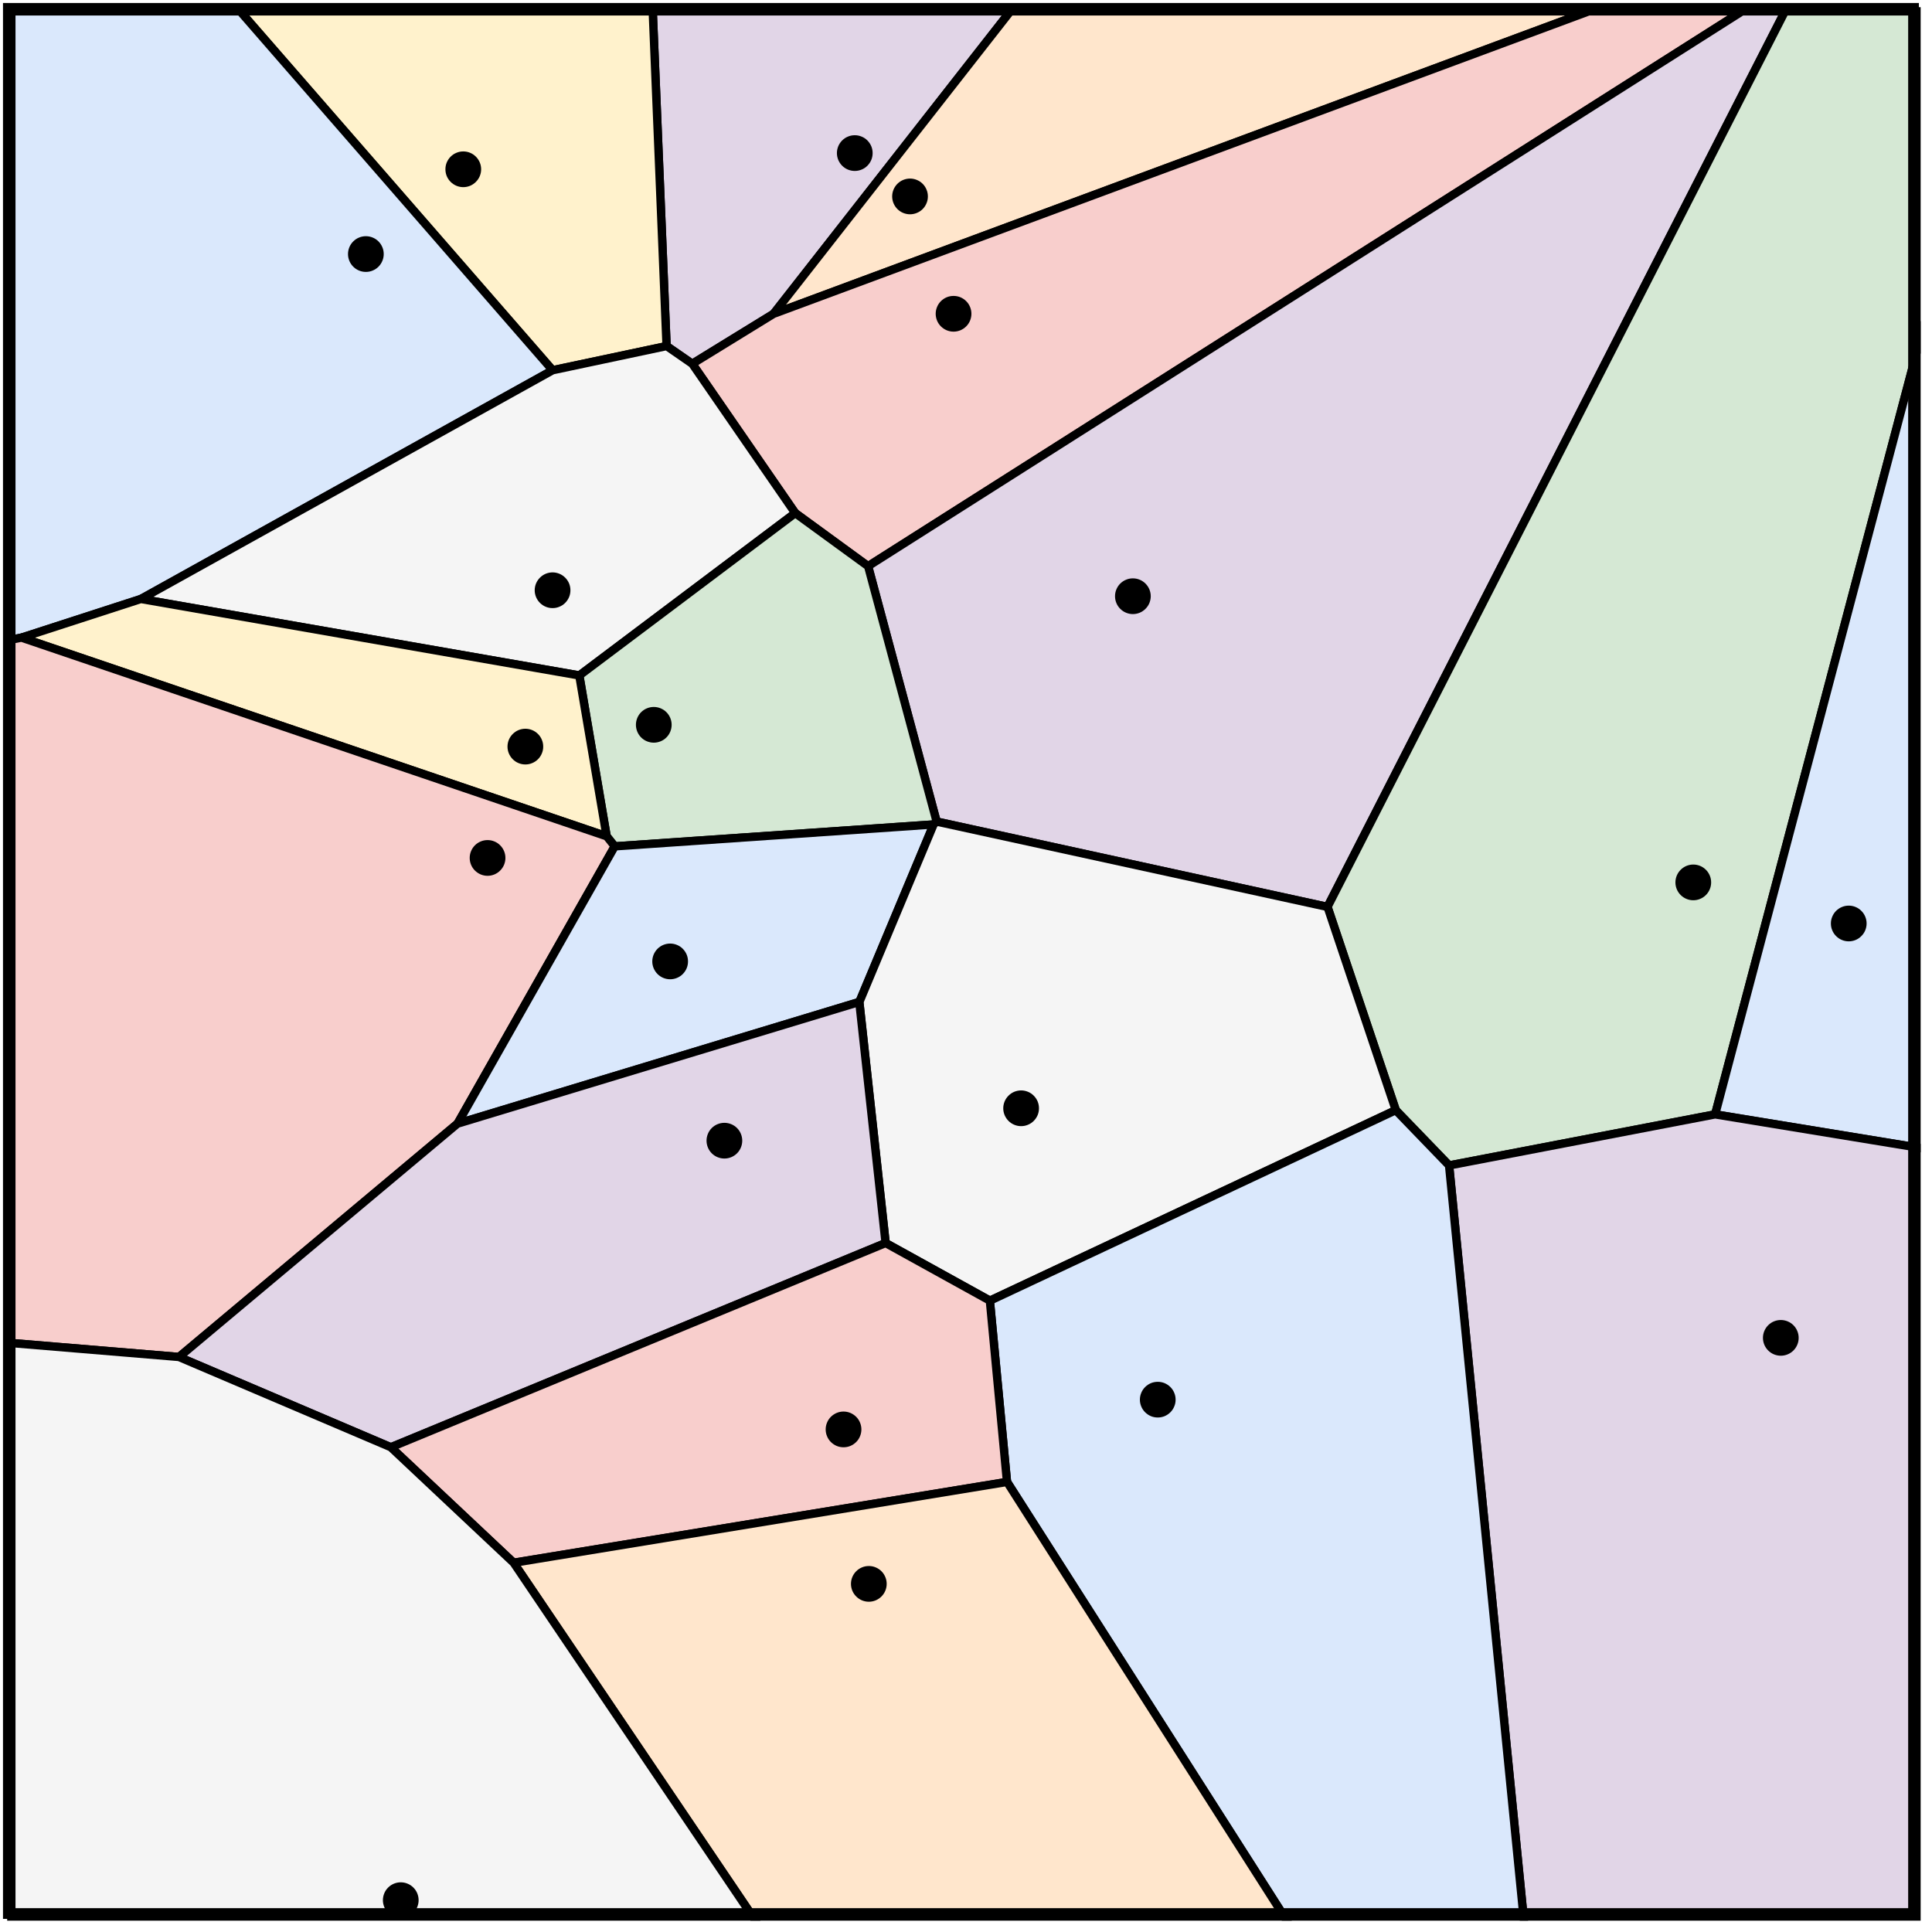
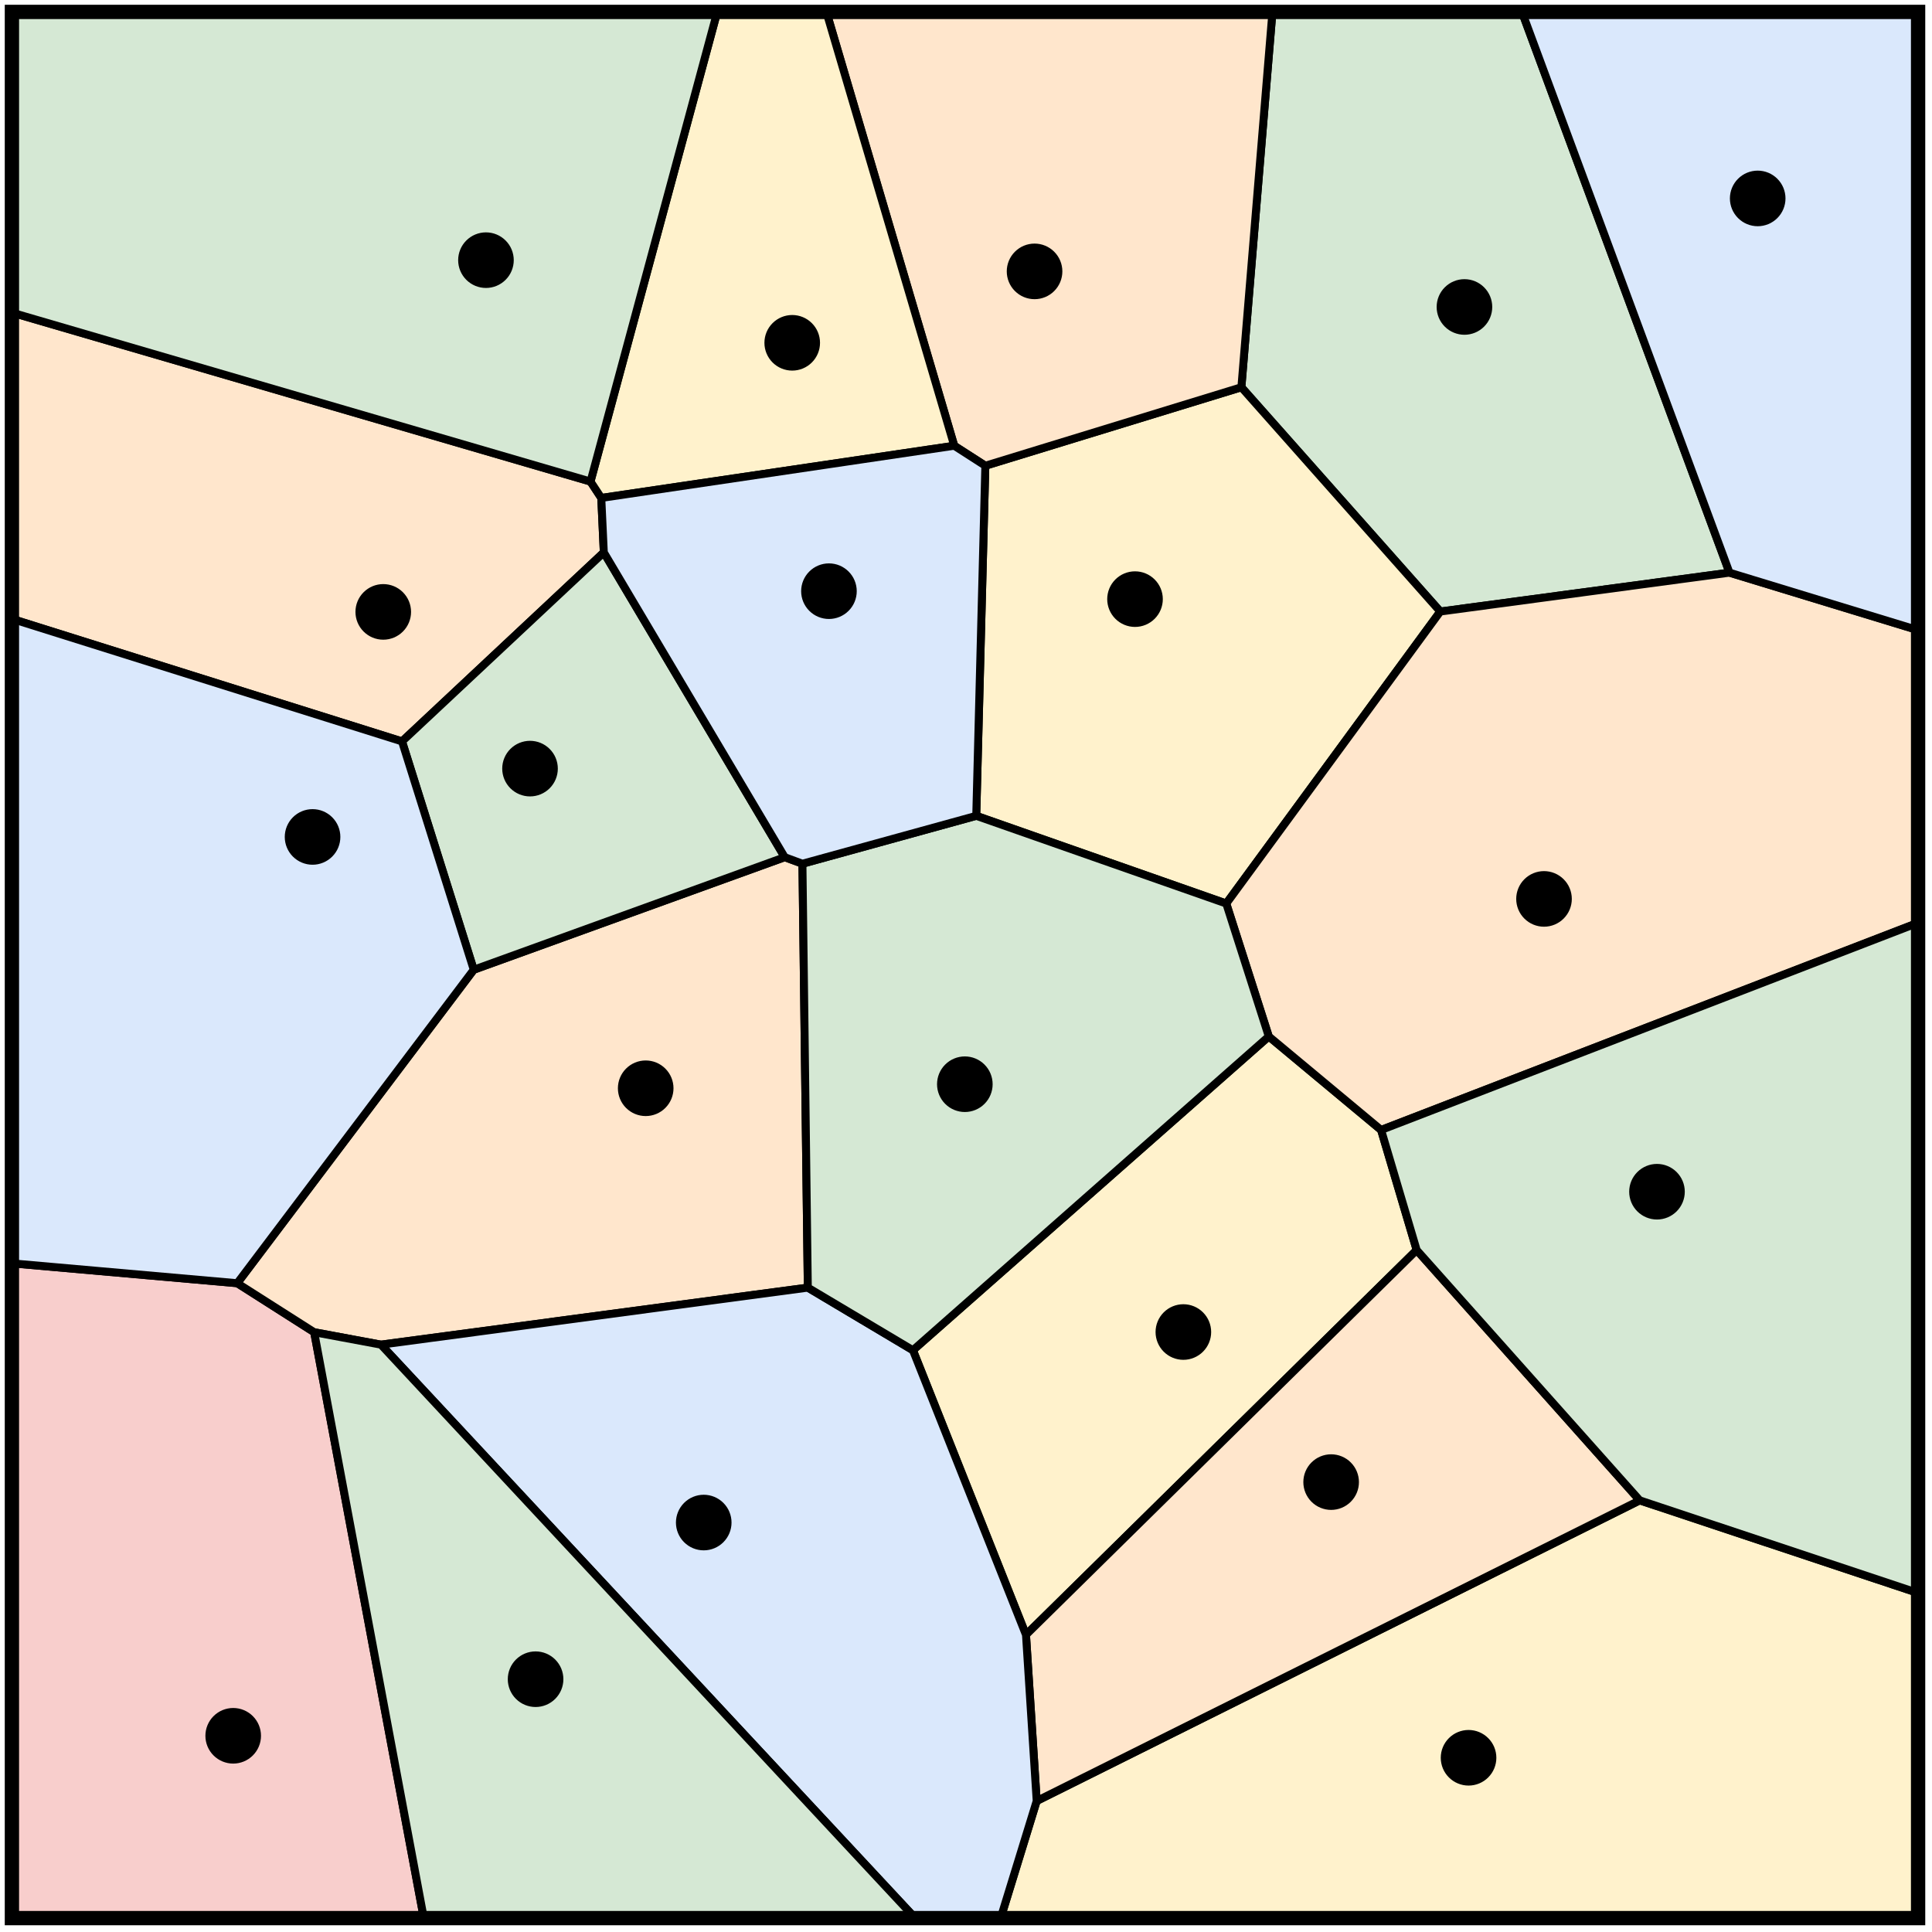
- <svg xmlns="http://www.w3.org/2000/svg" width="323.2" height="323.2" viewBox="-0.360 -0.360 232.469 232.469">
+ <svg xmlns="http://www.w3.org/2000/svg" xmlns:xlink="http://www.w3.org/1999/xlink" width="243.25" height="243.25" viewBox="8.50 8.50 243.25 243.25" version="1.1">
  <defs>
-     <clipPath id="clip-0">
-       <path clip-rule="nonzero" d="M 0 0 L 231.605 0 L 231.605 231.605 L 0 231.605 Z M 0 0 " />
-     </clipPath>
-     <clipPath id="clip-1">
-       <path clip-rule="nonzero" d="M 145 0 L 231.605 0 L 231.605 155 L 145 155 Z M 145 0 " />
-     </clipPath>
-     <clipPath id="clip-2">
-       <path clip-rule="nonzero" d="M 191 27 L 231.605 27 L 231.605 152 L 191 152 Z M 191 27 " />
-     </clipPath>
-     <clipPath id="clip-3">
-       <path clip-rule="nonzero" d="M 159 119 L 231.605 119 L 231.605 231.605 L 159 231.605 Z M 159 119 " />
-     </clipPath>
-     <clipPath id="clip-4">
-       <path clip-rule="nonzero" d="M 104 119 L 198 119 L 198 231.605 L 104 231.605 Z M 104 119 " />
-     </clipPath>
-     <clipPath id="clip-5">
-       <path clip-rule="nonzero" d="M 47 163 L 169 163 L 169 231.605 L 47 231.605 Z M 47 163 " />
-     </clipPath>
-     <clipPath id="clip-6">
-       <path clip-rule="nonzero" d="M 0 147 L 105 147 L 105 231.605 L 0 231.605 Z M 0 147 " />
-     </clipPath>
-     <clipPath id="clip-7">
-       <path clip-rule="nonzero" d="M 42 222 L 54 222 L 54 231.605 L 42 231.605 Z M 42 222 " />
+     <style type="text/css">*{stroke-linejoin: round; stroke-linecap: butt}</style>
+   </defs>
+   <g id="figure_1">
+     <g id="patch_1">
+       <path d="M 0 260  L 260 260  L 260 0  L 0 0  L 0 260  z " style="fill: none" />
+     </g>
+     <g id="axes_1">
+       <g id="patch_2">
+         <path d="M 123.444 178.502  L 137.677 214.331  L 186.868 165.891  L 182.388 150.769  L 168.248 138.995  z " clip-path="url(#p480a57740f)" style="fill: #fff2cc; stroke: #000000; stroke-linejoin: miter" />
+       </g>
+       <g id="patch_3">
+         <path d="M 10 250  L 61.859 250  L 48.055 176.234  L 38.37 170.064  L 10 167.56  z " clip-path="url(#p480a57740f)" style="fill: #f8cecc; stroke: #000000; stroke-linejoin: miter" />
+       </g>
+       <g id="patch_4">
+         <path d="M 200.122 10  L 168.708 10  L 164.797 57.258  L 189.84 85.495  L 226.253 80.601  z " clip-path="url(#p480a57740f)" style="fill: #d5e8d4; stroke: #000000; stroke-linejoin: miter" />
+       </g>
+       <g id="patch_5">
+         <path d="M 162.893 122.26  L 189.84 85.495  L 164.797 57.258  L 132.56 67.139  L 131.415 111.217  z " clip-path="url(#p480a57740f)" style="fill: #fff2cc; stroke: #000000; stroke-linejoin: miter" />
+       </g>
+       <g id="patch_6">
+         <path d="M 168.708 10  L 112.548 10  L 128.646 64.622  L 132.56 67.139  L 164.797 57.258  z " clip-path="url(#p480a57740f)" style="fill: #ffe6cc; stroke: #000000; stroke-linejoin: miter" />
+       </g>
+       <g id="patch_7">
+         <path d="M 134.49 250  L 250 250  L 250 209.071  L 214.951 197.404  L 139.026 235.252  z " clip-path="url(#p480a57740f)" style="fill: #fff2cc; stroke: #000000; stroke-linejoin: miter" />
+       </g>
+       <g id="patch_8">
+         <path d="M 186.868 165.891  L 137.677 214.331  L 139.026 235.252  L 214.951 197.404  z " clip-path="url(#p480a57740f)" style="fill: #ffe6cc; stroke: #000000; stroke-linejoin: miter" />
+       </g>
+       <g id="patch_9">
+         <path d="M 250 124.682  L 250 87.845  L 226.253 80.601  L 189.84 85.495  L 162.893 122.26  L 168.248 138.995  L 182.388 150.769  z " clip-path="url(#p480a57740f)" style="fill: #ffe6cc; stroke: #000000; stroke-linejoin: miter" />
+       </g>
+       <g id="patch_10">
+         <path d="M 107.302 116.426  L 68.147 130.595  L 38.37 170.064  L 48.055 176.234  L 56.467 177.801  L 110.21 170.619  L 109.532 117.248  z " clip-path="url(#p480a57740f)" style="fill: #ffe6cc; stroke: #000000; stroke-linejoin: miter" />
+       </g>
+       <g id="patch_11">
+         <path d="M 250 87.845  L 250 10  L 200.122 10  L 226.253 80.601  z " clip-path="url(#p480a57740f)" style="fill: #dae8fc; stroke: #000000; stroke-linejoin: miter" />
+       </g>
+       <g id="patch_12">
+         <path d="M 10 47.859  L 10 86.419  L 59.116 101.848  L 84.524 78.053  L 84.205 71.194  L 82.847 69.13  z " clip-path="url(#p480a57740f)" style="fill: #ffe6cc; stroke: #000000; stroke-linejoin: miter" />
+       </g>
+       <g id="patch_13">
+         <path d="M 250 209.071  L 250 124.682  L 182.388 150.769  L 186.868 165.891  L 214.951 197.404  z " clip-path="url(#p480a57740f)" style="fill: #d5e8d4; stroke: #000000; stroke-linejoin: miter" />
+       </g>
+       <g id="patch_14">
+         <path d="M 112.548 10  L 98.803 10  L 82.847 69.13  L 84.205 71.194  L 128.646 64.622  z " clip-path="url(#p480a57740f)" style="fill: #fff2cc; stroke: #000000; stroke-linejoin: miter" />
+       </g>
+       <g id="patch_15">
+         <path d="M 84.524 78.053  L 59.116 101.848  L 68.147 130.595  L 107.302 116.426  z " clip-path="url(#p480a57740f)" style="fill: #d5e8d4; stroke: #000000; stroke-linejoin: miter" />
+       </g>
+       <g id="patch_16">
+         <path d="M 123.726 250  L 134.49 250  L 139.026 235.252  L 137.677 214.331  L 123.444 178.502  L 110.21 170.619  L 56.467 177.801  z " clip-path="url(#p480a57740f)" style="fill: #dae8fc; stroke: #000000; stroke-linejoin: miter" />
+       </g>
+       <g id="patch_17">
+         <path d="M 61.859 250  L 123.726 250  L 56.467 177.801  L 48.055 176.234  z " clip-path="url(#p480a57740f)" style="fill: #d5e8d4; stroke: #000000; stroke-linejoin: miter" />
+       </g>
+       <g id="patch_18">
+         <path d="M 10 86.419  L 10 167.56  L 38.37 170.064  L 68.147 130.595  L 59.116 101.848  z " clip-path="url(#p480a57740f)" style="fill: #dae8fc; stroke: #000000; stroke-linejoin: miter" />
+       </g>
+       <g id="patch_19">
+         <path d="M 98.803 10  L 10 10  L 10 47.859  L 82.847 69.13  z " clip-path="url(#p480a57740f)" style="fill: #d5e8d4; stroke: #000000; stroke-linejoin: miter" />
+       </g>
+       <g id="patch_20">
+         <path d="M 123.444 178.502  L 168.248 138.995  L 162.893 122.26  L 131.415 111.217  L 109.532 117.248  L 110.21 170.619  z " clip-path="url(#p480a57740f)" style="fill: #d5e8d4; stroke: #000000; stroke-linejoin: miter" />
+       </g>
+       <g id="patch_21">
+         <path d="M 107.302 116.426  L 109.532 117.248  L 131.415 111.217  L 132.56 67.139  L 128.646 64.622  L 84.205 71.194  L 84.524 78.053  z " clip-path="url(#p480a57740f)" style="fill: #dae8fc; stroke: #000000; stroke-linejoin: miter" />
+       </g>
+       <g id="line2d_1">
+         <defs>
+           <path id="ma49ad222c5" d="M 0 3  C 0.796 3 1.559 2.684 2.121 2.121  C 2.684 1.559 3 0.796 3 0  C 3 -0.796 2.684 -1.559 2.121 -2.121  C 1.559 -2.684 0.796 -3 0 -3  C -0.796 -3 -1.559 -2.684 -2.121 -2.121  C -2.684 -1.559 -3 -0.796 -3 0  C -3 0.796 -2.684 1.559 -2.121 2.121  C -1.559 2.684 -0.796 3 0 3  z " style="stroke: #000000" />
+         </defs>
+         <g clip-path="url(#p480a57740f)">
+           <use xlink:href="#ma49ad222c5" x="157.492" y="176.21" style="stroke: #000000" />
+           <use xlink:href="#ma49ad222c5" x="37.861" y="227.046" style="stroke: #000000" />
+           <use xlink:href="#ma49ad222c5" x="192.882" y="47.149" style="stroke: #000000" />
+           <use xlink:href="#ma49ad222c5" x="151.405" y="83.934" style="stroke: #000000" />
+           <use xlink:href="#ma49ad222c5" x="138.757" y="42.669" style="stroke: #000000" />
+           <use xlink:href="#ma49ad222c5" x="193.4" y="229.814" style="stroke: #000000" />
+           <use xlink:href="#ma49ad222c5" x="176.098" y="195.105" style="stroke: #000000" />
+           <use xlink:href="#ma49ad222c5" x="202.9" y="121.678" style="stroke: #000000" />
+           <use xlink:href="#ma49ad222c5" x="89.797" y="145.519" style="stroke: #000000" />
+           <use xlink:href="#ma49ad222c5" x="229.804" y="33.483" style="stroke: #000000" />
+           <use xlink:href="#ma49ad222c5" x="56.754" y="85.541" style="stroke: #000000" />
+           <use xlink:href="#ma49ad222c5" x="217.124" y="158.544" style="stroke: #000000" />
+           <use xlink:href="#ma49ad222c5" x="108.245" y="51.661" style="stroke: #000000" />
+           <use xlink:href="#ma49ad222c5" x="75.233" y="105.273" style="stroke: #000000" />
+           <use xlink:href="#ma49ad222c5" x="97.104" y="200.198" style="stroke: #000000" />
+           <use xlink:href="#ma49ad222c5" x="75.933" y="219.922" style="stroke: #000000" />
+           <use xlink:href="#ma49ad222c5" x="47.853" y="113.875" style="stroke: #000000" />
+           <use xlink:href="#ma49ad222c5" x="69.685" y="41.256" style="stroke: #000000" />
+           <use xlink:href="#ma49ad222c5" x="129.979" y="145.009" style="stroke: #000000" />
+           <use xlink:href="#ma49ad222c5" x="112.869" y="82.933" style="stroke: #000000" />
+         </g>
+       </g>
+       <g id="patch_22">
+         <path d="M 10 250  L 250 250  L 250 10  L 10 10  L 10 250  z " style="fill: none; stroke: #000000; stroke-width: 1.8; stroke-linejoin: miter" />
+       </g>
+     </g>
+     <g id="axes_2" />
+   </g>
+   <defs>
+     <clipPath id="p480a57740f">
+       <rect x="10" y="10" width="240" height="240" />
    </clipPath>
  </defs>
-   <g clip-path="url(#clip-0)">
- 
- </g>
-   <path fill-rule="nonzero" fill="rgb(88.239%, 83.53%, 90.59%)" fill-opacity="1" stroke-width="1.4" stroke-linecap="butt" stroke-linejoin="miter" stroke="rgb(0%, 0%, 0%)" stroke-opacity="1" stroke-miterlimit="10" d="M 107.738 0.001 L 167.789 0.001 L 128.022 50.81 L 114.368 59.202 L 110.06 56.22 Z M 107.738 0.001 " transform="matrix(0.716376, 0, 0, 0.716376, 1.002927, 1.002927)" />
-   <path fill-rule="nonzero" fill="rgb(100%, 94.899%, 79.999%)" fill-opacity="1" stroke-width="1.4" stroke-linecap="butt" stroke-linejoin="miter" stroke="rgb(0%, 0%, 0%)" stroke-opacity="1" stroke-miterlimit="10" d="M 38.433 0.001 L 107.738 0.001 L 110.06 56.231 L 90.91 60.287 Z M 38.433 0.001 " transform="matrix(0.716376, 0, 0, 0.716376, 1.002927, 1.002927)" />
-   <path fill-rule="nonzero" fill="rgb(100%, 90.199%, 79.999%)" fill-opacity="1" stroke-width="1.4" stroke-linecap="butt" stroke-linejoin="miter" stroke="rgb(0%, 0%, 0%)" stroke-opacity="1" stroke-miterlimit="10" d="M 167.8 0.001 L 264.942 0.001 L 128.027 50.81 Z M 167.8 0.001 " transform="matrix(0.716376, 0, 0, 0.716376, 1.002927, 1.002927)" />
-   <path fill-rule="nonzero" fill="rgb(85.489%, 90.979%, 98.819%)" fill-opacity="1" stroke-width="1.4" stroke-linecap="butt" stroke-linejoin="miter" stroke="rgb(0%, 0%, 0%)" stroke-opacity="1" stroke-miterlimit="10" d="M 0.001 0.001 L 38.438 0.001 L 90.921 60.287 L 21.769 98.708 L 1.708 105.202 L 0.001 105.54 Z M 0.001 0.001 " transform="matrix(0.716376, 0, 0, 0.716376, 1.002927, 1.002927)" />
-   <path fill-rule="nonzero" fill="rgb(97.249%, 80.779%, 79.999%)" fill-opacity="1" stroke-width="1.4" stroke-linecap="butt" stroke-linejoin="miter" stroke="rgb(0%, 0%, 0%)" stroke-opacity="1" stroke-miterlimit="10" d="M 264.942 0.001 L 290.69 0.001 L 143.9 93.2 L 131.67 84.269 L 114.379 59.202 L 128.027 50.81 Z M 264.942 0.001 " transform="matrix(0.716376, 0, 0, 0.716376, 1.002927, 1.002927)" />
-   <path fill-rule="nonzero" fill="rgb(96.078%, 96.078%, 96.078%)" fill-opacity="1" stroke-width="1.4" stroke-linecap="butt" stroke-linejoin="miter" stroke="rgb(0%, 0%, 0%)" stroke-opacity="1" stroke-miterlimit="10" d="M 110.071 56.22 L 114.379 59.202 L 131.67 84.28 L 95.409 111.549 L 21.769 98.702 L 90.921 60.282 Z M 110.071 56.22 " transform="matrix(0.716376, 0, 0, 0.716376, 1.002927, 1.002927)" />
-   <path fill-rule="nonzero" fill="rgb(88.239%, 83.53%, 90.59%)" fill-opacity="1" stroke-width="1.4" stroke-linecap="butt" stroke-linejoin="miter" stroke="rgb(0%, 0%, 0%)" stroke-opacity="1" stroke-miterlimit="10" d="M 290.69 0.001 L 297.909 0.001 L 221.068 150.427 L 155.411 136.092 L 143.9 93.2 Z M 290.69 0.001 " transform="matrix(0.716376, 0, 0, 0.716376, 1.002927, 1.002927)" />
-   <path fill-rule="nonzero" fill="rgb(83.53%, 90.979%, 83.139%)" fill-opacity="1" stroke-width="1.4" stroke-linecap="butt" stroke-linejoin="miter" stroke="rgb(0%, 0%, 0%)" stroke-opacity="1" stroke-miterlimit="10" d="M 100 138.568 L 95.409 111.549 L 131.67 84.28 L 143.911 93.2 L 155.422 136.098 L 154.921 136.577 L 101.352 140.258 Z M 100 138.568 " transform="matrix(0.716376, 0, 0, 0.716376, 1.002927, 1.002927)" />
-   <path fill-rule="nonzero" fill="rgb(100%, 94.899%, 79.999%)" fill-opacity="1" stroke-width="1.4" stroke-linecap="butt" stroke-linejoin="miter" stroke="rgb(0%, 0%, 0%)" stroke-opacity="1" stroke-miterlimit="10" d="M 1.708 105.202 L 21.758 98.702 L 95.398 111.549 L 99.989 138.568 Z M 1.708 105.202 " transform="matrix(0.716376, 0, 0, 0.716376, 1.002927, 1.002927)" />
-   <path fill-rule="nonzero" fill="rgb(97.249%, 80.779%, 79.999%)" fill-opacity="1" stroke-width="1.4" stroke-linecap="butt" stroke-linejoin="miter" stroke="rgb(0%, 0%, 0%)" stroke-opacity="1" stroke-miterlimit="10" d="M 0.001 223.68 L 0.001 105.529 L 1.708 105.191 L 100.011 138.568 L 101.352 140.253 L 74.95 186.819 L 28.16 226.02 Z M 0.001 223.68 " transform="matrix(0.716376, 0, 0, 0.716376, 1.002927, 1.002927)" />
-   <path fill-rule="nonzero" fill="rgb(83.53%, 90.979%, 83.139%)" fill-opacity="1" d="M 214.418 1.004 L 230.242 1.004 L 230.242 42.078 L 206.016 133.727 L 174.008 139.871 L 167.59 133.223 L 159.371 108.766 Z M 214.418 1.004 " />
-   <g clip-path="url(#clip-1)">
-     <path fill="none" stroke-width="1.4" stroke-linecap="butt" stroke-linejoin="miter" stroke="rgb(0%, 0%, 0%)" stroke-opacity="1" stroke-miterlimit="10" d="M 297.909 0.001 L 319.998 0.001 L 319.998 57.337 L 286.18 185.271 L 241.5 193.848 L 232.541 184.567 L 221.068 150.427 Z M 297.909 0.001 " transform="matrix(0.716376, 0, 0, 0.716376, 1.002927, 1.002927)" />
-   </g>
-   <path fill-rule="nonzero" fill="rgb(85.489%, 90.979%, 98.819%)" fill-opacity="1" d="M 230.242 42.078 L 230.242 137.703 L 206.016 133.734 Z M 230.242 42.078 " />
-   <g clip-path="url(#clip-2)">
-     <path fill="none" stroke-width="1.4" stroke-linecap="butt" stroke-linejoin="miter" stroke="rgb(0%, 0%, 0%)" stroke-opacity="1" stroke-miterlimit="10" d="M 319.998 57.337 L 319.998 190.822 L 286.18 185.282 Z M 319.998 57.337 " transform="matrix(0.716376, 0, 0, 0.716376, 1.002927, 1.002927)" />
-   </g>
-   <path fill-rule="nonzero" fill="rgb(85.489%, 90.979%, 98.819%)" fill-opacity="1" stroke-width="1.4" stroke-linecap="butt" stroke-linejoin="miter" stroke="rgb(0%, 0%, 0%)" stroke-opacity="1" stroke-miterlimit="10" d="M 74.95 186.83 L 101.352 140.253 L 154.921 136.572 L 142.45 166.388 Z M 74.95 186.83 " transform="matrix(0.716376, 0, 0, 0.716376, 1.002927, 1.002927)" />
-   <path fill-rule="nonzero" fill="rgb(96.078%, 96.078%, 96.078%)" fill-opacity="1" stroke-width="1.4" stroke-linecap="butt" stroke-linejoin="miter" stroke="rgb(0%, 0%, 0%)" stroke-opacity="1" stroke-miterlimit="10" d="M 146.861 206.88 L 142.439 166.388 L 154.91 136.572 L 155.422 136.092 L 221.079 150.427 L 232.541 184.562 L 164.37 216.559 Z M 146.861 206.88 " transform="matrix(0.716376, 0, 0, 0.716376, 1.002927, 1.002927)" />
-   <path fill-rule="nonzero" fill="rgb(88.239%, 83.53%, 90.59%)" fill-opacity="1" stroke-width="1.4" stroke-linecap="butt" stroke-linejoin="miter" stroke="rgb(0%, 0%, 0%)" stroke-opacity="1" stroke-miterlimit="10" d="M 28.16 226.03 L 74.939 186.83 L 142.428 166.388 L 146.85 206.891 L 63.739 241.189 Z M 28.16 226.03 " transform="matrix(0.716376, 0, 0, 0.716376, 1.002927, 1.002927)" />
-   <path fill-rule="nonzero" fill="rgb(88.239%, 83.53%, 90.59%)" fill-opacity="1" d="M 230.242 137.695 L 230.242 230.242 L 182.961 230.242 L 174.008 139.871 L 206.016 133.727 Z M 230.242 137.695 " />
-   <g clip-path="url(#clip-3)">
-     <path fill="none" stroke-width="1.4" stroke-linecap="butt" stroke-linejoin="miter" stroke="rgb(0%, 0%, 0%)" stroke-opacity="1" stroke-miterlimit="10" d="M 319.998 190.811 L 319.998 319.998 L 253.998 319.998 L 241.5 193.848 L 286.18 185.271 Z M 319.998 190.811 " transform="matrix(0.716376, 0, 0, 0.716376, 1.002927, 1.002927)" />
-   </g>
-   <path fill-rule="nonzero" fill="rgb(85.489%, 90.979%, 98.819%)" fill-opacity="1" d="M 182.957 230.242 L 154.156 230.242 L 120.809 177.953 L 118.746 156.148 L 167.582 133.223 L 174 139.871 Z M 182.957 230.242 " />
-   <g clip-path="url(#clip-4)">
-     <path fill="none" stroke-width="1.4" stroke-linecap="butt" stroke-linejoin="miter" stroke="rgb(0%, 0%, 0%)" stroke-opacity="1" stroke-miterlimit="10" d="M 253.992 319.998 L 213.789 319.998 L 167.238 247.007 L 164.359 216.57 L 232.53 184.567 L 241.489 193.848 Z M 253.992 319.998 " transform="matrix(0.716376, 0, 0, 0.716376, 1.002927, 1.002927)" />
-   </g>
-   <path fill-rule="nonzero" fill="rgb(97.249%, 80.779%, 79.999%)" fill-opacity="1" stroke-width="1.4" stroke-linecap="butt" stroke-linejoin="miter" stroke="rgb(0%, 0%, 0%)" stroke-opacity="1" stroke-miterlimit="10" d="M 63.739 241.189 L 146.85 206.88 L 164.359 216.559 L 167.238 247.007 L 84.361 260.579 Z M 63.739 241.189 " transform="matrix(0.716376, 0, 0, 0.716376, 1.002927, 1.002927)" />
-   <path fill-rule="nonzero" fill="rgb(100%, 90.199%, 79.999%)" fill-opacity="1" d="M 154.164 230.242 L 90.207 230.242 L 61.445 187.684 L 120.816 177.953 Z M 154.164 230.242 " />
-   <g clip-path="url(#clip-5)">
-     <path fill="none" stroke-width="1.4" stroke-linecap="butt" stroke-linejoin="miter" stroke="rgb(0%, 0%, 0%)" stroke-opacity="1" stroke-miterlimit="10" d="M 213.8 319.998 L 124.521 319.998 L 84.372 260.59 L 167.249 247.007 Z M 213.8 319.998 " transform="matrix(0.716376, 0, 0, 0.716376, 1.002927, 1.002927)" />
-   </g>
-   <path fill-rule="nonzero" fill="rgb(96.078%, 96.078%, 96.078%)" fill-opacity="1" d="M 90.199 230.242 L 1.004 230.242 L 1.004 161.242 L 21.176 162.918 L 46.664 173.777 L 61.445 187.676 Z M 90.199 230.242 " />
-   <g clip-path="url(#clip-6)">
-     <path fill="none" stroke-width="1.4" stroke-linecap="butt" stroke-linejoin="miter" stroke="rgb(0%, 0%, 0%)" stroke-opacity="1" stroke-miterlimit="10" d="M 124.51 319.998 L 0.001 319.998 L 0.001 223.68 L 28.16 226.02 L 63.739 241.178 L 84.372 260.579 Z M 124.51 319.998 " transform="matrix(0.716376, 0, 0, 0.716376, 1.002927, 1.002927)" />
-   </g>
-   <path fill="none" stroke-width="1.8" stroke-linecap="butt" stroke-linejoin="miter" stroke="rgb(0%, 0%, 0%)" stroke-opacity="1" stroke-miterlimit="4" d="M -0 -0 L 320.002 -0 L 320.002 320.002 L -0 320.002 Z M -0 -0 " transform="matrix(0.716376, 0, 0, 0.716376, 0.644739, 0.644739)" />
-   <path fill-rule="nonzero" fill="rgb(0%, 0%, 0%)" fill-opacity="1" stroke-width="1" stroke-linecap="butt" stroke-linejoin="miter" stroke="rgb(0%, 0%, 0%)" stroke-opacity="1" stroke-miterlimit="4" d="M 144.168 23.808 C 144.168 24.141 144.108 24.463 143.982 24.768 C 143.851 25.073 143.671 25.346 143.437 25.58 C 143.203 25.815 142.935 25.995 142.625 26.12 C 142.319 26.246 142.003 26.311 141.67 26.311 C 141.338 26.311 141.021 26.246 140.711 26.12 C 140.405 25.995 140.138 25.815 139.904 25.58 C 139.669 25.346 139.489 25.073 139.358 24.768 C 139.233 24.463 139.167 24.141 139.167 23.808 C 139.167 23.481 139.233 23.159 139.358 22.854 C 139.489 22.549 139.669 22.276 139.904 22.042 C 140.138 21.807 140.405 21.627 140.711 21.502 C 141.021 21.371 141.338 21.311 141.67 21.311 C 142.003 21.311 142.319 21.371 142.625 21.502 C 142.935 21.627 143.203 21.807 143.437 22.042 C 143.671 22.276 143.851 22.549 143.982 22.854 C 144.108 23.159 144.168 23.481 144.168 23.808 Z M 144.168 23.808 " transform="matrix(0.716376, 0, 0, 0.716376, 1.002927, 1.002927)" />
-   <path fill-rule="nonzero" fill="rgb(0%, 0%, 0%)" fill-opacity="1" stroke-width="1" stroke-linecap="butt" stroke-linejoin="miter" stroke="rgb(0%, 0%, 0%)" stroke-opacity="1" stroke-miterlimit="4" d="M 78.412 26.529 C 78.412 26.862 78.347 27.178 78.222 27.489 C 78.091 27.794 77.911 28.061 77.676 28.296 C 77.442 28.53 77.175 28.71 76.869 28.841 C 76.559 28.967 76.242 29.032 75.91 29.032 C 75.577 29.032 75.261 28.967 74.955 28.841 C 74.645 28.71 74.377 28.53 74.143 28.296 C 73.908 28.061 73.729 27.794 73.598 27.489 C 73.472 27.178 73.412 26.862 73.412 26.529 C 73.412 26.197 73.472 25.88 73.598 25.575 C 73.729 25.27 73.908 24.997 74.143 24.762 C 74.377 24.528 74.645 24.348 74.955 24.223 C 75.261 24.092 75.577 24.032 75.91 24.032 C 76.242 24.032 76.559 24.092 76.869 24.223 C 77.175 24.348 77.442 24.528 77.676 24.762 C 77.911 24.997 78.091 25.27 78.222 25.575 C 78.347 25.88 78.412 26.197 78.412 26.529 Z M 78.412 26.529 " transform="matrix(0.716376, 0, 0, 0.716376, 1.002927, 1.002927)" />
-   <path fill-rule="nonzero" fill="rgb(0%, 0%, 0%)" fill-opacity="1" stroke-width="1" stroke-linecap="butt" stroke-linejoin="miter" stroke="rgb(0%, 0%, 0%)" stroke-opacity="1" stroke-miterlimit="4" d="M 153.448 31.088 C 153.448 31.42 153.388 31.742 153.257 32.047 C 153.132 32.353 152.952 32.625 152.718 32.86 C 152.483 33.094 152.211 33.274 151.905 33.4 C 151.6 33.525 151.284 33.591 150.951 33.591 C 150.618 33.591 150.302 33.525 149.991 33.4 C 149.686 33.274 149.419 33.094 149.184 32.86 C 148.95 32.625 148.77 32.353 148.639 32.047 C 148.514 31.742 148.448 31.42 148.448 31.088 C 148.448 30.761 148.514 30.439 148.639 30.133 C 148.77 29.828 148.95 29.555 149.184 29.321 C 149.419 29.087 149.686 28.907 149.991 28.781 C 150.302 28.656 150.618 28.59 150.951 28.59 C 151.284 28.59 151.6 28.656 151.905 28.781 C 152.211 28.907 152.483 29.087 152.718 29.321 C 152.952 29.555 153.132 29.828 153.257 30.133 C 153.388 30.439 153.448 30.761 153.448 31.088 Z M 153.448 31.088 " transform="matrix(0.716376, 0, 0, 0.716376, 1.002927, 1.002927)" />
-   <path fill-rule="nonzero" fill="rgb(0%, 0%, 0%)" fill-opacity="1" stroke-width="1" stroke-linecap="butt" stroke-linejoin="miter" stroke="rgb(0%, 0%, 0%)" stroke-opacity="1" stroke-miterlimit="4" d="M 62.049 40.772 C 62.049 41.099 61.989 41.421 61.858 41.726 C 61.732 42.031 61.552 42.304 61.318 42.539 C 61.084 42.773 60.811 42.953 60.506 43.078 C 60.2 43.209 59.884 43.269 59.551 43.269 C 59.219 43.269 58.897 43.209 58.592 43.078 C 58.286 42.953 58.019 42.773 57.785 42.539 C 57.55 42.304 57.365 42.031 57.239 41.726 C 57.114 41.421 57.048 41.099 57.048 40.772 C 57.048 40.439 57.114 40.118 57.239 39.812 C 57.365 39.507 57.55 39.234 57.785 39 C 58.019 38.765 58.286 38.585 58.592 38.46 C 58.897 38.334 59.219 38.269 59.551 38.269 C 59.884 38.269 60.2 38.334 60.506 38.46 C 60.811 38.585 61.084 38.765 61.318 39 C 61.552 39.234 61.732 39.507 61.858 39.812 C 61.989 40.118 62.049 40.439 62.049 40.772 Z M 62.049 40.772 " transform="matrix(0.716376, 0, 0, 0.716376, 1.002927, 1.002927)" />
-   <path fill-rule="nonzero" fill="rgb(0%, 0%, 0%)" fill-opacity="1" stroke-width="1" stroke-linecap="butt" stroke-linejoin="miter" stroke="rgb(0%, 0%, 0%)" stroke-opacity="1" stroke-miterlimit="4" d="M 160.761 50.8 C 160.761 51.132 160.695 51.448 160.57 51.759 C 160.444 52.065 160.264 52.332 160.03 52.566 C 159.795 52.801 159.523 52.981 159.217 53.112 C 158.912 53.237 158.59 53.302 158.258 53.302 C 157.931 53.302 157.609 53.237 157.303 53.112 C 156.998 52.981 156.725 52.801 156.491 52.566 C 156.257 52.332 156.077 52.065 155.951 51.759 C 155.826 51.448 155.76 51.132 155.76 50.8 C 155.76 50.467 155.826 50.151 155.951 49.845 C 156.077 49.535 156.257 49.267 156.491 49.033 C 156.725 48.798 156.998 48.618 157.303 48.488 C 157.609 48.362 157.931 48.302 158.258 48.302 C 158.59 48.302 158.912 48.362 159.217 48.488 C 159.523 48.618 159.795 48.798 160.03 49.033 C 160.264 49.267 160.444 49.535 160.57 49.845 C 160.695 50.151 160.761 50.467 160.761 50.8 Z M 160.761 50.8 " transform="matrix(0.716376, 0, 0, 0.716376, 1.002927, 1.002927)" />
-   <path fill-rule="nonzero" fill="rgb(0%, 0%, 0%)" fill-opacity="1" stroke-width="1" stroke-linecap="butt" stroke-linejoin="miter" stroke="rgb(0%, 0%, 0%)" stroke-opacity="1" stroke-miterlimit="4" d="M 93.408 97.241 C 93.408 97.574 93.348 97.89 93.222 98.195 C 93.091 98.501 92.911 98.773 92.677 99.008 C 92.443 99.242 92.175 99.422 91.865 99.547 C 91.559 99.678 91.243 99.738 90.91 99.738 C 90.578 99.738 90.261 99.678 89.951 99.547 C 89.645 99.422 89.378 99.242 89.144 99.008 C 88.909 98.773 88.729 98.501 88.598 98.195 C 88.473 97.89 88.407 97.574 88.407 97.241 C 88.407 96.908 88.473 96.592 88.598 96.281 C 88.729 95.976 88.909 95.709 89.144 95.474 C 89.378 95.24 89.645 95.06 89.951 94.929 C 90.261 94.804 90.578 94.738 90.91 94.738 C 91.243 94.738 91.559 94.804 91.865 94.929 C 92.175 95.06 92.443 95.24 92.677 95.474 C 92.911 95.709 93.091 95.976 93.222 96.281 C 93.348 96.592 93.408 96.908 93.408 97.241 Z M 93.408 97.241 " transform="matrix(0.716376, 0, 0, 0.716376, 1.002927, 1.002927)" />
-   <path fill-rule="nonzero" fill="rgb(0%, 0%, 0%)" fill-opacity="1" stroke-width="1" stroke-linecap="butt" stroke-linejoin="miter" stroke="rgb(0%, 0%, 0%)" stroke-opacity="1" stroke-miterlimit="4" d="M 190.882 98.239 C 190.882 98.571 190.816 98.888 190.691 99.199 C 190.565 99.504 190.38 99.771 190.146 100.006 C 189.911 100.24 189.644 100.425 189.339 100.551 C 189.028 100.676 188.712 100.742 188.379 100.742 C 188.046 100.742 187.73 100.676 187.425 100.551 C 187.119 100.425 186.847 100.24 186.612 100.006 C 186.378 99.771 186.198 99.504 186.072 99.199 C 185.942 98.888 185.882 98.571 185.882 98.239 C 185.882 97.906 185.942 97.59 186.072 97.285 C 186.198 96.979 186.378 96.707 186.612 96.472 C 186.847 96.238 187.119 96.058 187.425 95.932 C 187.73 95.801 188.046 95.741 188.379 95.741 C 188.712 95.741 189.028 95.801 189.339 95.932 C 189.644 96.058 189.911 96.238 190.146 96.472 C 190.38 96.707 190.565 96.979 190.691 97.285 C 190.816 97.59 190.882 97.906 190.882 98.239 Z M 190.882 98.239 " transform="matrix(0.716376, 0, 0, 0.716376, 1.002927, 1.002927)" />
-   <path fill-rule="nonzero" fill="rgb(0%, 0%, 0%)" fill-opacity="1" stroke-width="1" stroke-linecap="butt" stroke-linejoin="miter" stroke="rgb(0%, 0%, 0%)" stroke-opacity="1" stroke-miterlimit="4" d="M 110.409 119.837 C 110.409 120.17 110.344 120.492 110.219 120.797 C 110.093 121.102 109.913 121.375 109.679 121.609 C 109.444 121.844 109.172 122.024 108.866 122.149 C 108.561 122.275 108.239 122.34 107.912 122.34 C 107.579 122.34 107.258 122.275 106.952 122.149 C 106.647 122.024 106.374 121.844 106.14 121.609 C 105.905 121.375 105.726 121.102 105.6 120.797 C 105.475 120.492 105.409 120.17 105.409 119.837 C 105.409 119.51 105.475 119.188 105.6 118.883 C 105.726 118.578 105.905 118.305 106.14 118.071 C 106.374 117.836 106.647 117.656 106.952 117.531 C 107.258 117.405 107.579 117.34 107.912 117.34 C 108.239 117.34 108.561 117.405 108.866 117.531 C 109.172 117.656 109.444 117.836 109.679 118.071 C 109.913 118.305 110.093 118.578 110.219 118.883 C 110.344 119.188 110.409 119.51 110.409 119.837 Z M 110.409 119.837 " transform="matrix(0.716376, 0, 0, 0.716376, 1.002927, 1.002927)" />
-   <path fill-rule="nonzero" fill="rgb(0%, 0%, 0%)" fill-opacity="1" stroke-width="1" stroke-linecap="butt" stroke-linejoin="miter" stroke="rgb(0%, 0%, 0%)" stroke-opacity="1" stroke-miterlimit="4" d="M 88.838 123.502 C 88.838 123.834 88.778 124.15 88.647 124.456 C 88.522 124.761 88.342 125.034 88.108 125.268 C 87.873 125.503 87.6 125.683 87.295 125.808 C 86.99 125.939 86.673 125.999 86.341 125.999 C 86.008 125.999 85.692 125.939 85.381 125.808 C 85.076 125.683 84.809 125.503 84.574 125.268 C 84.34 125.034 84.16 124.761 84.029 124.456 C 83.903 124.15 83.838 123.834 83.838 123.502 C 83.838 123.169 83.903 122.847 84.029 122.542 C 84.16 122.237 84.34 121.964 84.574 121.735 C 84.809 121.5 85.076 121.315 85.381 121.19 C 85.692 121.064 86.008 120.999 86.341 120.999 C 86.673 120.999 86.99 121.064 87.295 121.19 C 87.6 121.315 87.873 121.5 88.108 121.735 C 88.342 121.964 88.522 122.237 88.647 122.542 C 88.778 122.847 88.838 123.169 88.838 123.502 Z M 88.838 123.502 " transform="matrix(0.716376, 0, 0, 0.716376, 1.002927, 1.002927)" />
-   <path fill-rule="nonzero" fill="rgb(0%, 0%, 0%)" fill-opacity="1" stroke-width="1" stroke-linecap="butt" stroke-linejoin="miter" stroke="rgb(0%, 0%, 0%)" stroke-opacity="1" stroke-miterlimit="4" d="M 82.491 142.199 C 82.491 142.532 82.426 142.848 82.3 143.159 C 82.175 143.464 81.99 143.731 81.755 143.966 C 81.526 144.2 81.253 144.38 80.948 144.511 C 80.643 144.637 80.321 144.702 79.988 144.702 C 79.661 144.702 79.339 144.637 79.034 144.511 C 78.729 144.38 78.456 144.2 78.222 143.966 C 77.987 143.731 77.807 143.464 77.682 143.159 C 77.551 142.848 77.491 142.532 77.491 142.199 C 77.491 141.867 77.551 141.55 77.682 141.245 C 77.807 140.94 77.987 140.667 78.222 140.433 C 78.456 140.198 78.729 140.018 79.034 139.893 C 79.339 139.762 79.661 139.702 79.988 139.702 C 80.321 139.702 80.643 139.762 80.948 139.893 C 81.253 140.018 81.526 140.198 81.755 140.433 C 81.99 140.667 82.175 140.94 82.3 141.245 C 82.426 141.55 82.491 141.867 82.491 142.199 Z M 82.491 142.199 " transform="matrix(0.716376, 0, 0, 0.716376, 1.002927, 1.002927)" />
-   <path fill-rule="nonzero" fill="rgb(0%, 0%, 0%)" fill-opacity="1" stroke-width="1" stroke-linecap="butt" stroke-linejoin="miter" stroke="rgb(0%, 0%, 0%)" stroke-opacity="1" stroke-miterlimit="4" d="M 285.008 146.311 C 285.008 146.643 284.948 146.96 284.817 147.265 C 284.692 147.576 284.512 147.843 284.277 148.077 C 284.043 148.312 283.775 148.492 283.465 148.617 C 283.159 148.748 282.843 148.808 282.51 148.808 C 282.178 148.808 281.862 148.748 281.551 148.617 C 281.245 148.492 280.978 148.312 280.744 148.077 C 280.509 147.843 280.329 147.576 280.198 147.265 C 280.073 146.96 280.008 146.643 280.008 146.311 C 280.008 145.978 280.073 145.662 280.198 145.351 C 280.329 145.046 280.509 144.778 280.744 144.544 C 280.978 144.309 281.245 144.13 281.551 143.999 C 281.862 143.873 282.178 143.808 282.51 143.808 C 282.843 143.808 283.159 143.873 283.465 143.999 C 283.775 144.13 284.043 144.309 284.277 144.544 C 284.512 144.778 284.692 145.046 284.817 145.351 C 284.948 145.662 285.008 145.978 285.008 146.311 Z M 285.008 146.311 " transform="matrix(0.716376, 0, 0, 0.716376, 1.002927, 1.002927)" />
-   <path fill-rule="nonzero" fill="rgb(0%, 0%, 0%)" fill-opacity="1" stroke-width="1" stroke-linecap="butt" stroke-linejoin="miter" stroke="rgb(0%, 0%, 0%)" stroke-opacity="1" stroke-miterlimit="4" d="M 311.121 153.208 C 311.121 153.541 311.056 153.863 310.93 154.168 C 310.805 154.473 310.62 154.741 310.385 154.975 C 310.151 155.21 309.883 155.395 309.578 155.52 C 309.273 155.646 308.951 155.711 308.618 155.711 C 308.291 155.711 307.969 155.646 307.664 155.52 C 307.359 155.395 307.086 155.21 306.852 154.975 C 306.617 154.741 306.437 154.473 306.312 154.168 C 306.181 153.863 306.121 153.541 306.121 153.208 C 306.121 152.876 306.181 152.56 306.312 152.254 C 306.437 151.949 306.617 151.676 306.852 151.442 C 307.086 151.207 307.359 151.027 307.664 150.902 C 307.969 150.771 308.291 150.711 308.618 150.711 C 308.951 150.711 309.273 150.771 309.578 150.902 C 309.883 151.027 310.151 151.207 310.385 151.442 C 310.62 151.676 310.805 151.949 310.93 152.254 C 311.056 152.56 311.121 152.876 311.121 153.208 Z M 311.121 153.208 " transform="matrix(0.716376, 0, 0, 0.716376, 1.002927, 1.002927)" />
-   <path fill-rule="nonzero" fill="rgb(0%, 0%, 0%)" fill-opacity="1" stroke-width="1" stroke-linecap="butt" stroke-linejoin="miter" stroke="rgb(0%, 0%, 0%)" stroke-opacity="1" stroke-miterlimit="4" d="M 113.158 159.583 C 113.158 159.91 113.098 160.232 112.972 160.537 C 112.841 160.842 112.661 161.115 112.427 161.349 C 112.193 161.584 111.925 161.764 111.615 161.889 C 111.309 162.015 110.993 162.08 110.66 162.08 C 110.328 162.08 110.011 162.015 109.701 161.889 C 109.395 161.764 109.128 161.584 108.894 161.349 C 108.659 161.115 108.479 160.842 108.348 160.537 C 108.223 160.232 108.157 159.91 108.157 159.583 C 108.157 159.25 108.223 158.928 108.348 158.623 C 108.479 158.318 108.659 158.045 108.894 157.811 C 109.128 157.576 109.395 157.396 109.701 157.271 C 110.011 157.145 110.328 157.08 110.66 157.08 C 110.993 157.08 111.309 157.145 111.615 157.271 C 111.925 157.396 112.193 157.576 112.427 157.811 C 112.661 158.045 112.841 158.318 112.972 158.623 C 113.098 158.928 113.158 159.25 113.158 159.583 Z M 113.158 159.583 " transform="matrix(0.716376, 0, 0, 0.716376, 1.002927, 1.002927)" />
-   <path fill-rule="nonzero" fill="rgb(0%, 0%, 0%)" fill-opacity="1" stroke-width="1" stroke-linecap="butt" stroke-linejoin="miter" stroke="rgb(0%, 0%, 0%)" stroke-opacity="1" stroke-miterlimit="4" d="M 172.108 184.251 C 172.108 184.584 172.048 184.9 171.922 185.205 C 171.792 185.511 171.612 185.783 171.377 186.018 C 171.143 186.252 170.875 186.432 170.565 186.558 C 170.259 186.689 169.943 186.749 169.61 186.749 C 169.278 186.749 168.962 186.689 168.651 186.558 C 168.345 186.432 168.078 186.252 167.844 186.018 C 167.609 185.783 167.429 185.511 167.298 185.205 C 167.173 184.9 167.108 184.584 167.108 184.251 C 167.108 183.919 167.173 183.602 167.298 183.291 C 167.429 182.986 167.609 182.719 167.844 182.484 C 168.078 182.25 168.345 182.065 168.651 181.939 C 168.962 181.814 169.278 181.748 169.61 181.748 C 169.943 181.748 170.259 181.814 170.565 181.939 C 170.875 182.065 171.143 182.25 171.377 182.484 C 171.612 182.719 171.792 182.986 171.922 183.291 C 172.048 183.602 172.108 183.919 172.108 184.251 Z M 172.108 184.251 " transform="matrix(0.716376, 0, 0, 0.716376, 1.002927, 1.002927)" />
-   <path fill-rule="nonzero" fill="rgb(0%, 0%, 0%)" fill-opacity="1" stroke-width="1" stroke-linecap="butt" stroke-linejoin="miter" stroke="rgb(0%, 0%, 0%)" stroke-opacity="1" stroke-miterlimit="4" d="M 122.269 189.688 C 122.269 190.02 122.204 190.342 122.078 190.647 C 121.953 190.953 121.773 191.225 121.539 191.46 C 121.304 191.694 121.031 191.874 120.726 192 C 120.421 192.125 120.099 192.19 119.772 192.19 C 119.439 192.19 119.118 192.125 118.812 192 C 118.507 191.874 118.234 191.694 118 191.46 C 117.765 191.225 117.585 190.953 117.46 190.647 C 117.335 190.342 117.269 190.02 117.269 189.688 C 117.269 189.36 117.335 189.039 117.46 188.733 C 117.585 188.428 117.765 188.155 118 187.921 C 118.234 187.686 118.507 187.506 118.812 187.381 C 119.118 187.256 119.439 187.19 119.772 187.19 C 120.099 187.19 120.421 187.256 120.726 187.381 C 121.031 187.506 121.304 187.686 121.539 187.921 C 121.773 188.155 121.953 188.428 122.078 188.733 C 122.204 189.039 122.269 189.36 122.269 189.688 Z M 122.269 189.688 " transform="matrix(0.716376, 0, 0, 0.716376, 1.002927, 1.002927)" />
-   <path fill-rule="nonzero" fill="rgb(0%, 0%, 0%)" fill-opacity="1" stroke-width="1" stroke-linecap="butt" stroke-linejoin="miter" stroke="rgb(0%, 0%, 0%)" stroke-opacity="1" stroke-miterlimit="4" d="M 299.709 222.808 C 299.709 223.14 299.649 223.462 299.518 223.768 C 299.392 224.073 299.212 224.346 298.978 224.58 C 298.743 224.814 298.471 224.994 298.165 225.12 C 297.86 225.245 297.544 225.311 297.211 225.311 C 296.879 225.311 296.562 225.245 296.251 225.12 C 295.946 224.994 295.679 224.814 295.444 224.58 C 295.21 224.346 295.025 224.073 294.899 223.768 C 294.774 223.462 294.708 223.14 294.708 222.808 C 294.708 222.481 294.774 222.159 294.899 221.854 C 295.025 221.548 295.21 221.276 295.444 221.041 C 295.679 220.807 295.946 220.627 296.251 220.501 C 296.562 220.376 296.879 220.31 297.211 220.31 C 297.544 220.31 297.86 220.376 298.165 220.501 C 298.471 220.627 298.743 220.807 298.978 221.041 C 299.212 221.276 299.392 221.548 299.518 221.854 C 299.649 222.159 299.709 222.481 299.709 222.808 Z M 299.709 222.808 " transform="matrix(0.716376, 0, 0, 0.716376, 1.002927, 1.002927)" />
-   <path fill-rule="nonzero" fill="rgb(0%, 0%, 0%)" fill-opacity="1" stroke-width="1" stroke-linecap="butt" stroke-linejoin="miter" stroke="rgb(0%, 0%, 0%)" stroke-opacity="1" stroke-miterlimit="4" d="M 195.059 233.19 C 195.059 233.523 194.999 233.839 194.868 234.144 C 194.742 234.455 194.562 234.722 194.328 234.957 C 194.093 235.191 193.821 235.371 193.515 235.502 C 193.21 235.627 192.894 235.687 192.561 235.687 C 192.229 235.687 191.907 235.627 191.601 235.502 C 191.296 235.371 191.029 235.191 190.794 234.957 C 190.56 234.722 190.375 234.455 190.249 234.144 C 190.124 233.839 190.058 233.523 190.058 233.19 C 190.058 232.857 190.124 232.541 190.249 232.236 C 190.375 231.925 190.56 231.658 190.794 231.423 C 191.029 231.189 191.296 231.009 191.601 230.878 C 191.907 230.753 192.229 230.693 192.561 230.693 C 192.894 230.693 193.21 230.753 193.515 230.878 C 193.821 231.009 194.093 231.189 194.328 231.423 C 194.562 231.658 194.742 231.925 194.868 232.236 C 194.999 232.541 195.059 232.857 195.059 233.19 Z M 195.059 233.19 " transform="matrix(0.716376, 0, 0, 0.716376, 1.002927, 1.002927)" />
-   <path fill-rule="nonzero" fill="rgb(0%, 0%, 0%)" fill-opacity="1" stroke-width="1" stroke-linecap="butt" stroke-linejoin="miter" stroke="rgb(0%, 0%, 0%)" stroke-opacity="1" stroke-miterlimit="4" d="M 142.281 238.19 C 142.281 238.523 142.216 238.839 142.09 239.144 C 141.965 239.455 141.785 239.722 141.55 239.957 C 141.316 240.191 141.043 240.371 140.738 240.502 C 140.433 240.628 140.111 240.688 139.778 240.688 C 139.451 240.688 139.129 240.628 138.824 240.502 C 138.519 240.371 138.246 240.191 138.011 239.957 C 137.777 239.722 137.597 239.455 137.472 239.144 C 137.341 238.839 137.281 238.523 137.281 238.19 C 137.281 237.858 137.341 237.541 137.472 237.236 C 137.597 236.925 137.777 236.658 138.011 236.423 C 138.246 236.189 138.519 236.009 138.824 235.878 C 139.129 235.753 139.451 235.687 139.778 235.687 C 140.111 235.687 140.433 235.753 140.738 235.878 C 141.043 236.009 141.316 236.189 141.55 236.423 C 141.785 236.658 141.965 236.925 142.09 237.236 C 142.216 237.541 142.281 237.858 142.281 238.19 Z M 142.281 238.19 " transform="matrix(0.716376, 0, 0, 0.716376, 1.002927, 1.002927)" />
-   <path fill-rule="nonzero" fill="rgb(0%, 0%, 0%)" fill-opacity="1" stroke-width="1" stroke-linecap="butt" stroke-linejoin="miter" stroke="rgb(0%, 0%, 0%)" stroke-opacity="1" stroke-miterlimit="4" d="M 146.529 264.129 C 146.529 264.462 146.469 264.778 146.338 265.089 C 146.212 265.394 146.033 265.661 145.798 265.896 C 145.564 266.13 145.291 266.31 144.986 266.441 C 144.68 266.566 144.364 266.632 144.031 266.632 C 143.699 266.632 143.377 266.566 143.072 266.441 C 142.766 266.31 142.499 266.13 142.265 265.896 C 142.03 265.661 141.845 265.394 141.719 265.089 C 141.594 264.778 141.529 264.462 141.529 264.129 C 141.529 263.796 141.594 263.48 141.719 263.175 C 141.845 262.869 142.03 262.597 142.265 262.362 C 142.499 262.128 142.766 261.948 143.072 261.823 C 143.377 261.692 143.699 261.632 144.031 261.632 C 144.364 261.632 144.68 261.692 144.986 261.823 C 145.291 261.948 145.564 262.128 145.798 262.362 C 146.033 262.597 146.212 262.869 146.338 263.175 C 146.469 263.48 146.529 263.796 146.529 264.129 Z M 146.529 264.129 " transform="matrix(0.716376, 0, 0, 0.716376, 1.002927, 1.002927)" />
-   <path fill-rule="nonzero" fill="rgb(0%, 0%, 0%)" fill-opacity="1" d="M 49.652 228.281 C 49.652 228.52 49.605 228.746 49.516 228.965 C 49.426 229.184 49.297 229.379 49.129 229.547 C 48.961 229.715 48.766 229.844 48.547 229.934 C 48.328 230.027 48.098 230.07 47.859 230.07 C 47.625 230.07 47.395 230.027 47.176 229.934 C 46.957 229.844 46.762 229.715 46.594 229.547 C 46.426 229.379 46.297 229.184 46.207 228.965 C 46.117 228.746 46.07 228.52 46.07 228.281 C 46.07 228.043 46.117 227.816 46.207 227.594 C 46.297 227.375 46.426 227.184 46.594 227.016 C 46.762 226.848 46.957 226.715 47.176 226.625 C 47.395 226.535 47.625 226.488 47.859 226.488 C 48.098 226.488 48.328 226.535 48.547 226.625 C 48.766 226.715 48.961 226.848 49.129 227.016 C 49.297 227.184 49.426 227.375 49.516 227.594 C 49.605 227.816 49.652 228.043 49.652 228.281 Z M 49.652 228.281 " />
-   <g clip-path="url(#clip-7)">
-     <path fill="none" stroke-width="1" stroke-linecap="butt" stroke-linejoin="miter" stroke="rgb(0%, 0%, 0%)" stroke-opacity="1" stroke-miterlimit="4" d="M 67.91 317.261 C 67.91 317.594 67.845 317.91 67.72 318.215 C 67.594 318.521 67.414 318.793 67.18 319.028 C 66.945 319.262 66.673 319.442 66.367 319.568 C 66.062 319.698 65.74 319.758 65.408 319.758 C 65.08 319.758 64.759 319.698 64.453 319.568 C 64.148 319.442 63.875 319.262 63.641 319.028 C 63.406 318.793 63.226 318.521 63.101 318.215 C 62.976 317.91 62.91 317.594 62.91 317.261 C 62.91 316.928 62.976 316.612 63.101 316.301 C 63.226 315.996 63.406 315.729 63.641 315.494 C 63.875 315.26 64.148 315.074 64.453 314.949 C 64.759 314.824 65.08 314.758 65.408 314.758 C 65.74 314.758 66.062 314.824 66.367 314.949 C 66.673 315.074 66.945 315.26 67.18 315.494 C 67.414 315.729 67.594 315.996 67.72 316.301 C 67.845 316.612 67.91 316.928 67.91 317.261 Z M 67.91 317.261 " transform="matrix(0.716376, 0, 0, 0.716376, 1.002927, 1.002927)" />
-   </g>
</svg>
